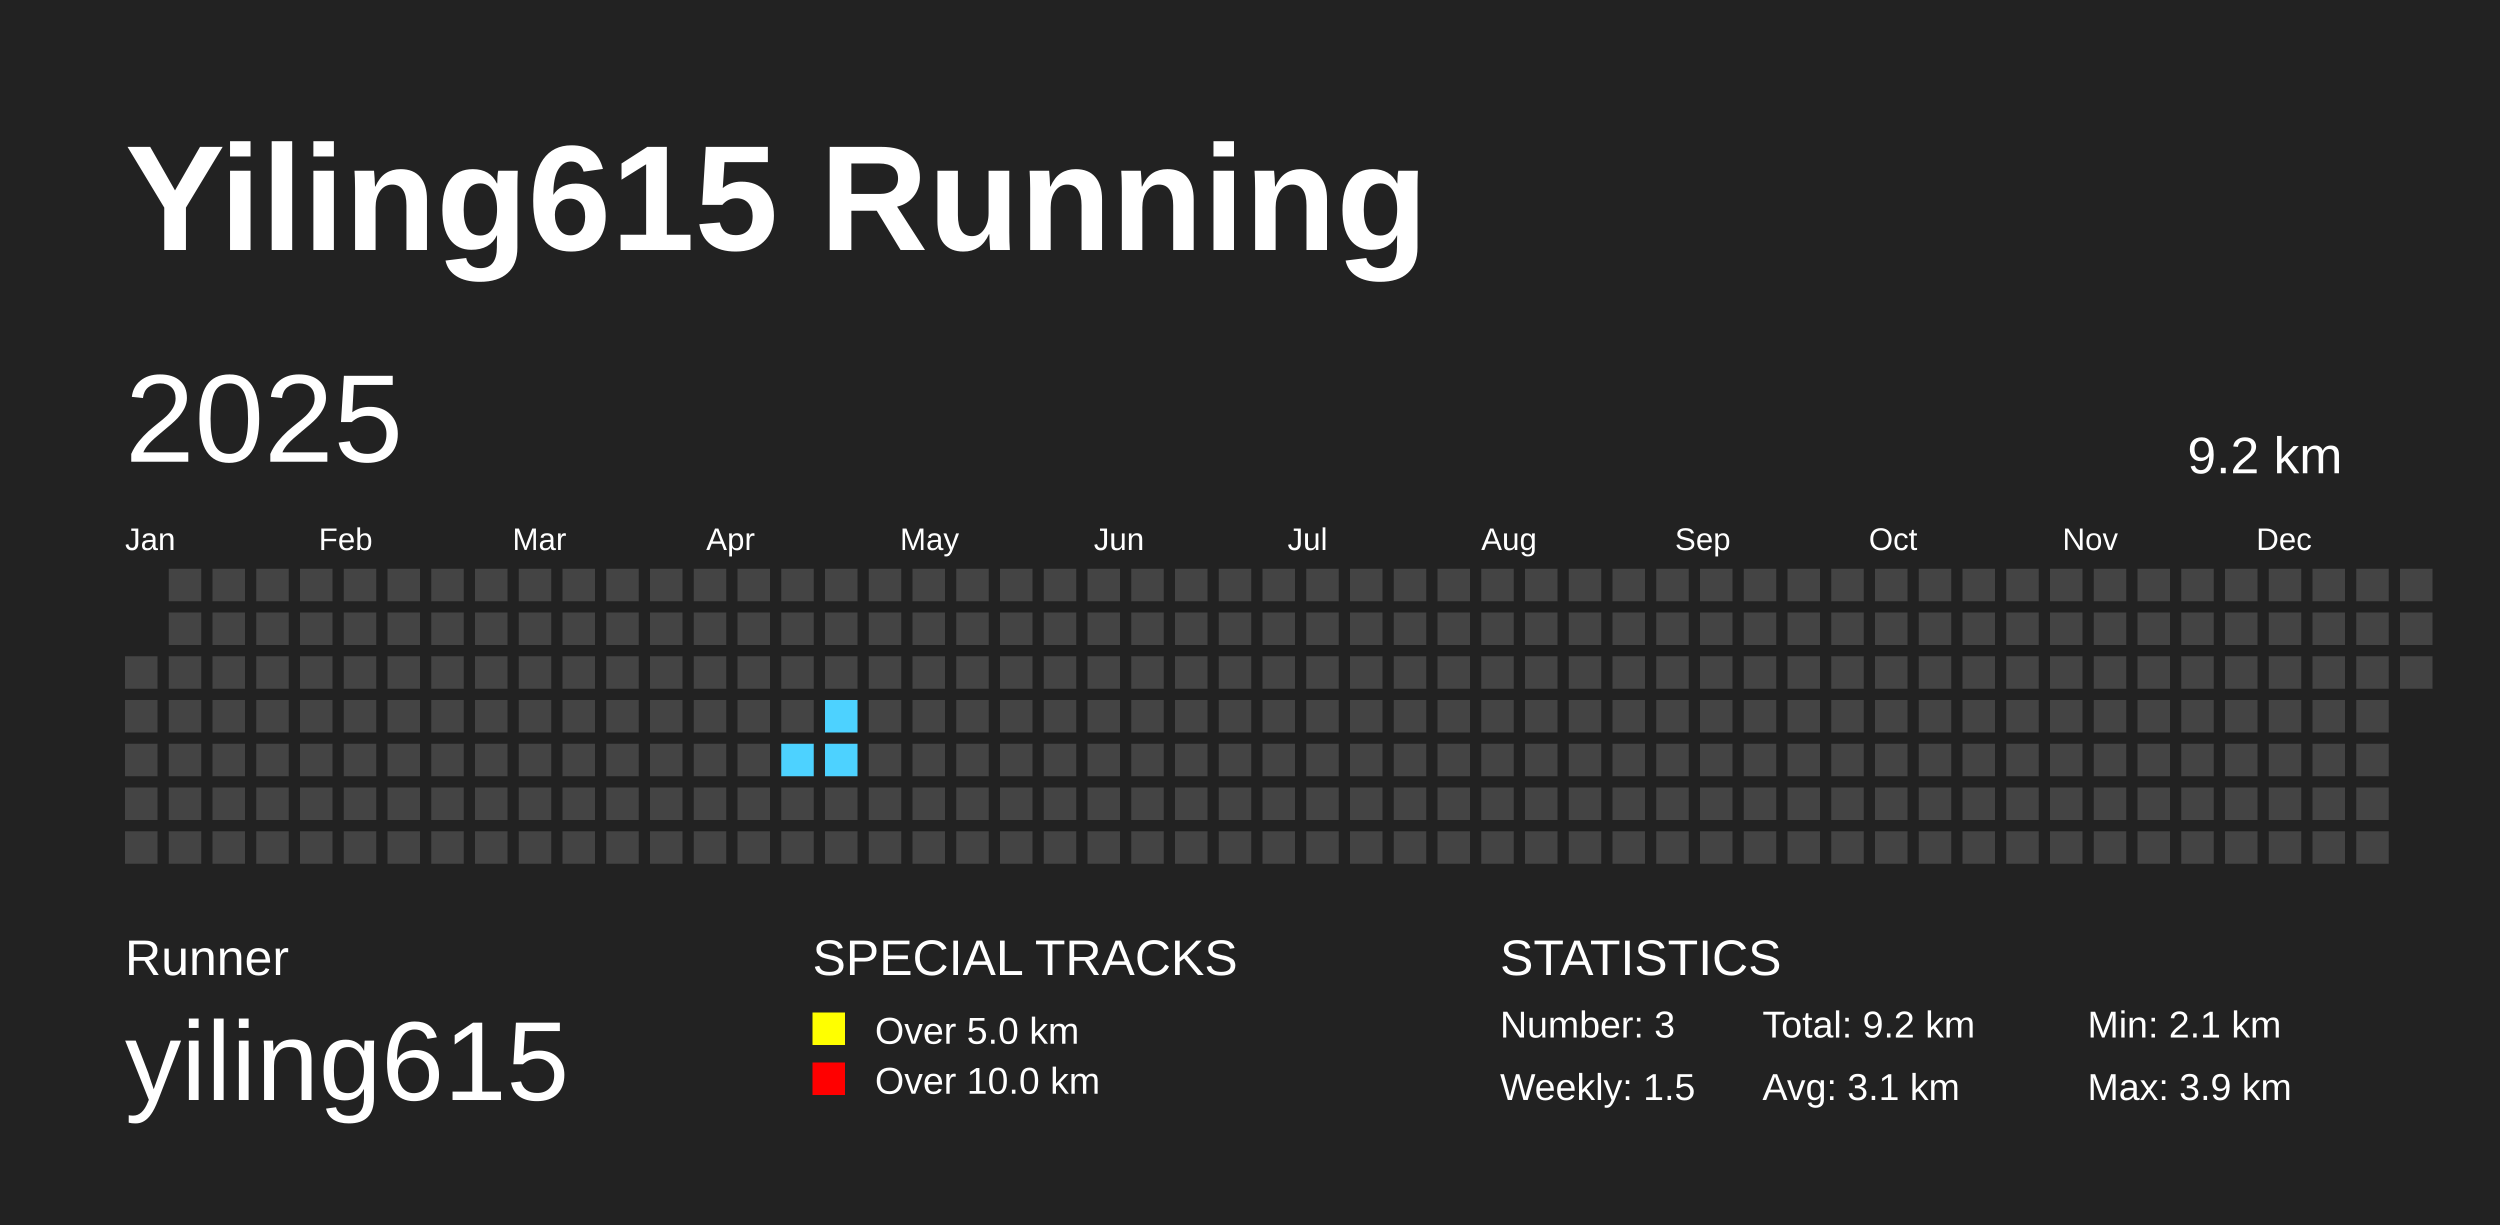
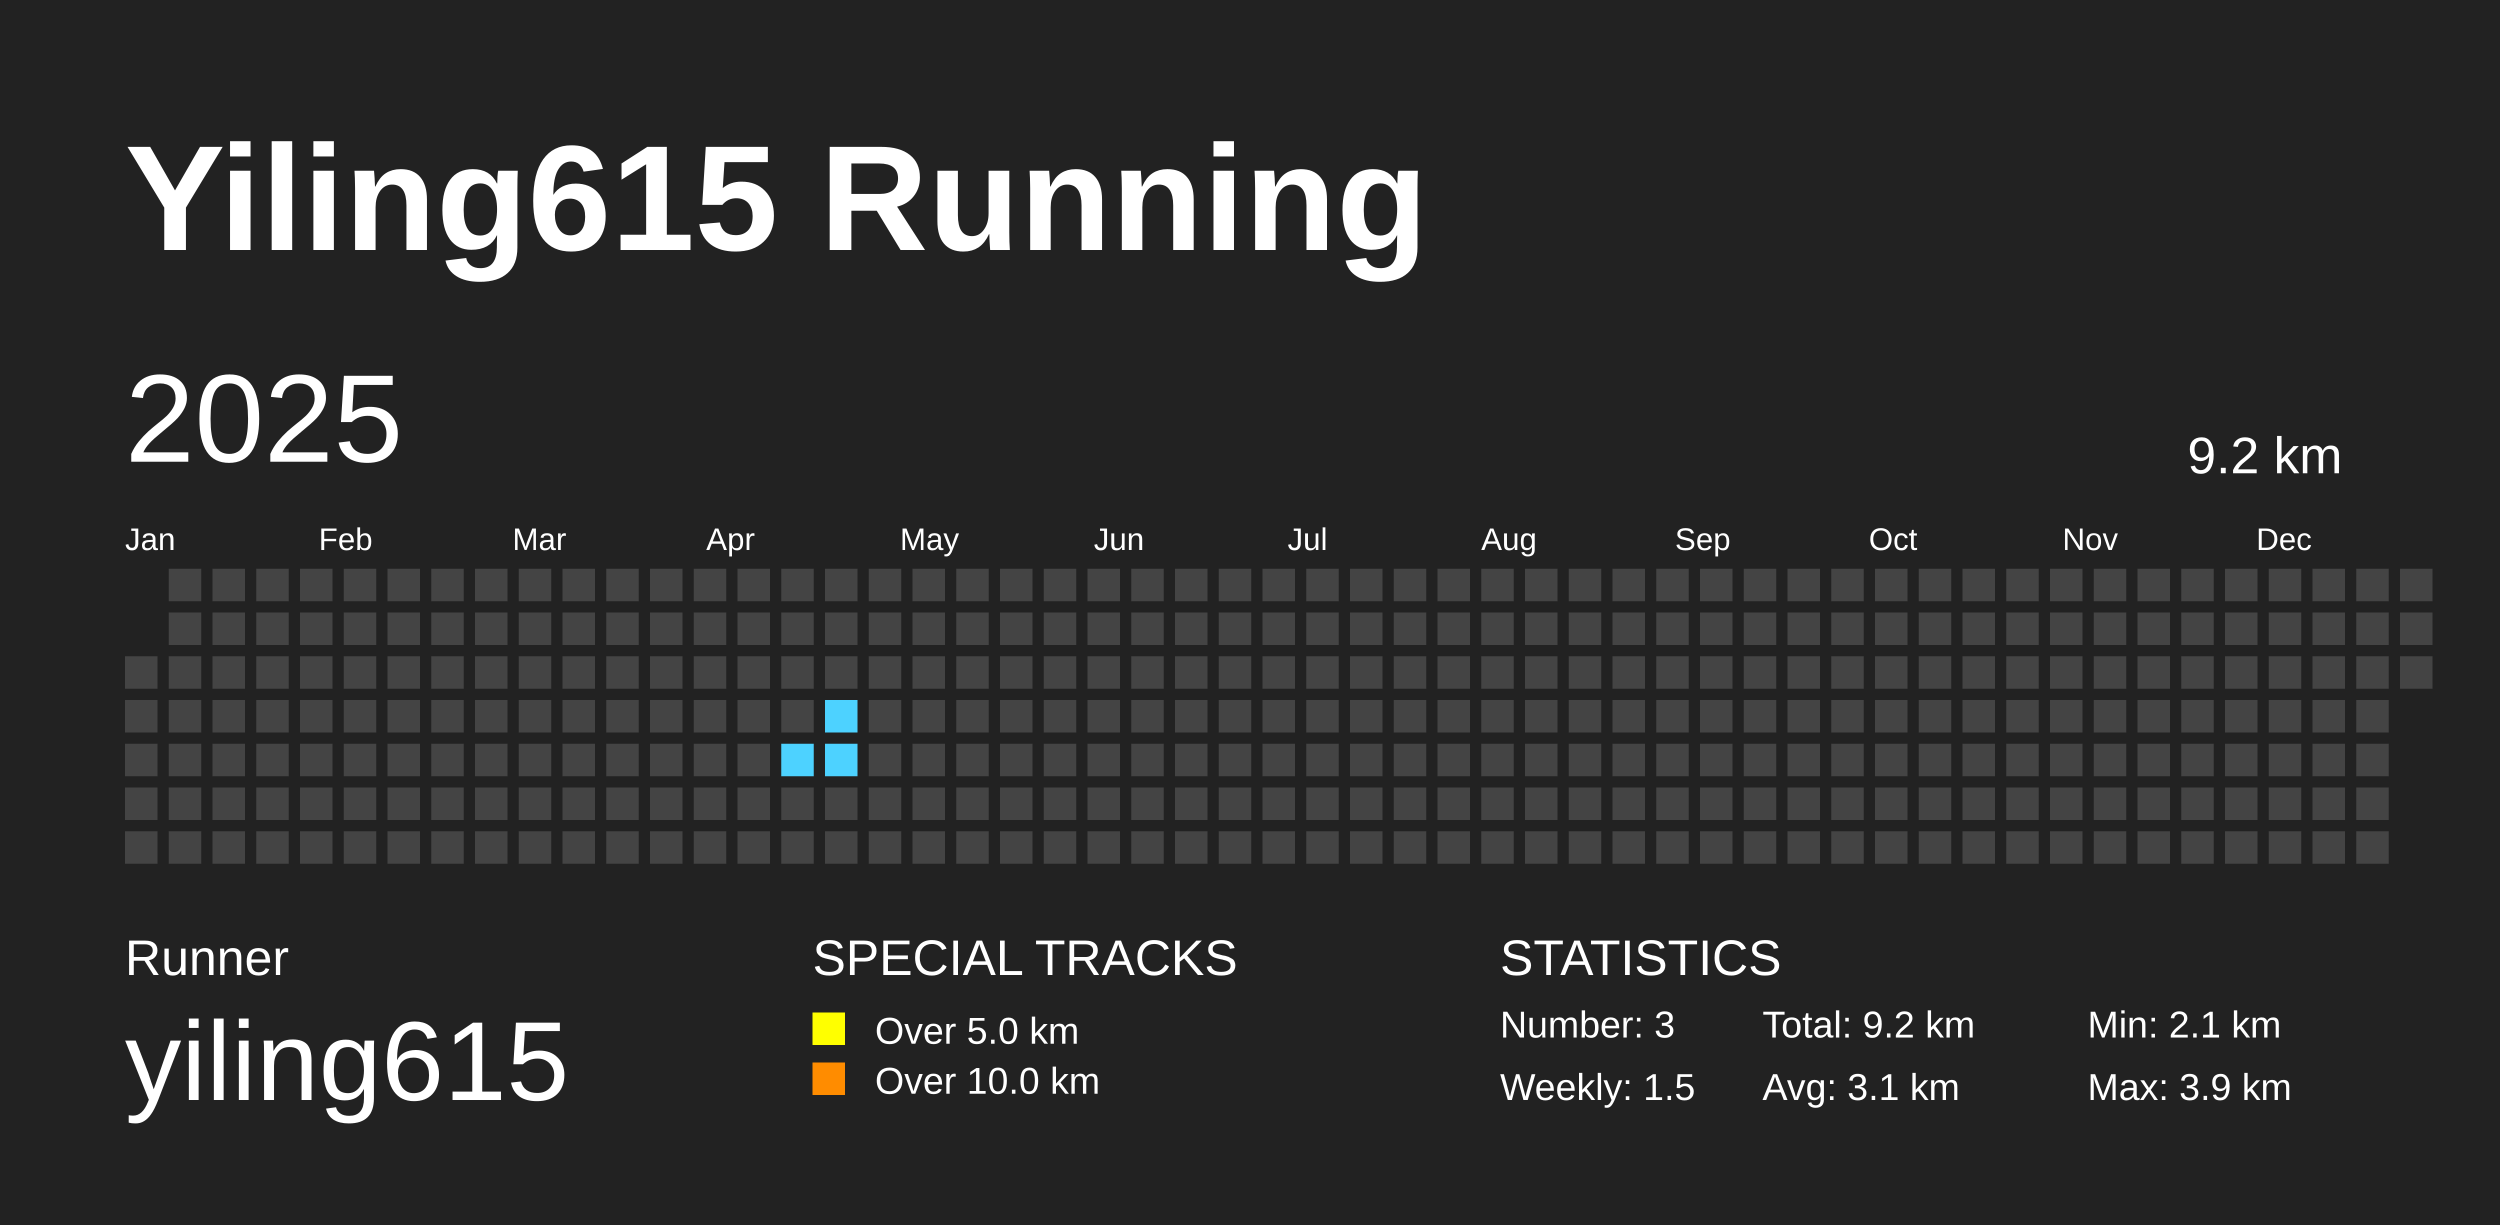
<svg xmlns="http://www.w3.org/2000/svg" baseProfile="full" height="98mm" version="1.1" viewBox="0,0,200,98" width="200mm">
  <defs />
  <rect fill="#222222" height="98" width="200" x="0" y="0" />
  <text fill="#FFFFFF" style="font-size:12px; font-family:Arial; font-weight:bold;" x="10" y="20">Yiling615 Running</text>
  <text fill="#FFFFFF" style="font-size:4px; font-family:Arial" x="10" y="78">Runner</text>
  <text fill="#FFFFFF" style="font-size:9px; font-family:Arial" x="10" y="88">yiling615</text>
  <text fill="#FFFFFF" style="font-size:4px; font-family:Arial" x="65" y="78">SPECIAL TRACKS</text>
  <rect fill="yellow" height="2.6" width="2.6" x="65" y="81" />
  <text fill="#FFFFFF" style="font-size:3px; font-family:Arial" x="70" y="83.5">Over 5.0 km</text>
-   <rect fill="red" height="2.6" width="2.6" x="65" y="85" />
+   <rect fill="darkorange" height="2.6" width="2.6" x="65" y="85" />
  <text fill="#FFFFFF" style="font-size:3px; font-family:Arial" x="70" y="87.5">Over 10.0 km</text>
  <text fill="#FFFFFF" style="font-size:4px; font-family:Arial" x="120" y="78">STATISTICS</text>
  <text fill="#FFFFFF" style="font-size:3px; font-family:Arial" x="120" y="83">Number: 3</text>
  <text fill="#FFFFFF" style="font-size:3px; font-family:Arial" x="120" y="88">Weekly: 1.5</text>
  <text fill="#FFFFFF" style="font-size:3px; font-family:Arial" x="141" y="83">Total: 9.2 km</text>
  <text fill="#FFFFFF" style="font-size:3px; font-family:Arial" x="141" y="88">Avg: 3.1 km</text>
  <text fill="#FFFFFF" style="font-size:3px; font-family:Arial" x="167" y="83">Min: 2.1 km</text>
  <text fill="#FFFFFF" style="font-size:3px; font-family:Arial" x="167" y="88">Max: 3.9 km</text>
  <text dominant-baseline="hanging" fill="#FFFFFF" style="font-size:10.0px; font-family:Arial;" x="10" y="30">2025</text>
  <text dominant-baseline="hanging" fill="#FFFFFF" style="font-size:4.125px; font-family:Arial;" x="175" y="35">9.2 km</text>
  <text fill="#FFFFFF" style="font-size:2.5px; font-family:Arial" x="10.0" y="44">Jan</text>
  <text fill="#FFFFFF" style="font-size:2.5px; font-family:Arial" x="25.5" y="44">Feb</text>
  <text fill="#FFFFFF" style="font-size:2.5px; font-family:Arial" x="41.0" y="44">Mar</text>
  <text fill="#FFFFFF" style="font-size:2.5px; font-family:Arial" x="56.5" y="44">Apr</text>
  <text fill="#FFFFFF" style="font-size:2.5px; font-family:Arial" x="72.0" y="44">May</text>
  <text fill="#FFFFFF" style="font-size:2.5px; font-family:Arial" x="87.5" y="44">Jun</text>
  <text fill="#FFFFFF" style="font-size:2.5px; font-family:Arial" x="103.0" y="44">Jul</text>
  <text fill="#FFFFFF" style="font-size:2.5px; font-family:Arial" x="118.5" y="44">Aug</text>
  <text fill="#FFFFFF" style="font-size:2.5px; font-family:Arial" x="134.0" y="44">Sep</text>
  <text fill="#FFFFFF" style="font-size:2.5px; font-family:Arial" x="149.5" y="44">Oct</text>
  <text fill="#FFFFFF" style="font-size:2.5px; font-family:Arial" x="165.0" y="44">Nov</text>
  <text fill="#FFFFFF" style="font-size:2.5px; font-family:Arial" x="180.5" y="44">Dec</text>
  <rect fill="#444444" height="2.6" width="2.6" x="10.0" y="52.5" />
  <rect fill="#444444" height="2.6" width="2.6" x="10.0" y="56.0" />
  <rect fill="#444444" height="2.6" width="2.6" x="10.0" y="59.5" />
  <rect fill="#444444" height="2.6" width="2.6" x="10.0" y="63.0" />
  <rect fill="#444444" height="2.6" width="2.6" x="10.0" y="66.5" />
  <rect fill="#444444" height="2.6" width="2.6" x="13.5" y="45.5" />
  <rect fill="#444444" height="2.6" width="2.6" x="13.5" y="49.0" />
  <rect fill="#444444" height="2.6" width="2.6" x="13.5" y="52.5" />
  <rect fill="#444444" height="2.6" width="2.6" x="13.5" y="56.0" />
  <rect fill="#444444" height="2.6" width="2.6" x="13.5" y="59.5" />
  <rect fill="#444444" height="2.6" width="2.6" x="13.5" y="63.0" />
  <rect fill="#444444" height="2.6" width="2.6" x="13.5" y="66.5" />
  <rect fill="#444444" height="2.6" width="2.6" x="17.0" y="45.5" />
  <rect fill="#444444" height="2.6" width="2.6" x="17.0" y="49.0" />
  <rect fill="#444444" height="2.6" width="2.6" x="17.0" y="52.5" />
  <rect fill="#444444" height="2.6" width="2.6" x="17.0" y="56.0" />
  <rect fill="#444444" height="2.6" width="2.6" x="17.0" y="59.5" />
  <rect fill="#444444" height="2.6" width="2.6" x="17.0" y="63.0" />
  <rect fill="#444444" height="2.6" width="2.6" x="17.0" y="66.5" />
  <rect fill="#444444" height="2.6" width="2.6" x="20.5" y="45.5" />
  <rect fill="#444444" height="2.6" width="2.6" x="20.5" y="49.0" />
  <rect fill="#444444" height="2.6" width="2.6" x="20.5" y="52.5" />
  <rect fill="#444444" height="2.6" width="2.6" x="20.5" y="56.0" />
  <rect fill="#444444" height="2.6" width="2.6" x="20.5" y="59.5" />
  <rect fill="#444444" height="2.6" width="2.6" x="20.5" y="63.0" />
  <rect fill="#444444" height="2.6" width="2.6" x="20.5" y="66.5" />
  <rect fill="#444444" height="2.6" width="2.6" x="24.0" y="45.5" />
  <rect fill="#444444" height="2.6" width="2.6" x="24.0" y="49.0" />
  <rect fill="#444444" height="2.6" width="2.6" x="24.0" y="52.5" />
  <rect fill="#444444" height="2.6" width="2.6" x="24.0" y="56.0" />
  <rect fill="#444444" height="2.6" width="2.6" x="24.0" y="59.5" />
  <rect fill="#444444" height="2.6" width="2.6" x="24.0" y="63.0" />
  <rect fill="#444444" height="2.6" width="2.6" x="24.0" y="66.5" />
  <rect fill="#444444" height="2.6" width="2.6" x="27.5" y="45.5" />
  <rect fill="#444444" height="2.6" width="2.6" x="27.5" y="49.0" />
  <rect fill="#444444" height="2.6" width="2.6" x="27.5" y="52.5" />
  <rect fill="#444444" height="2.6" width="2.6" x="27.5" y="56.0" />
  <rect fill="#444444" height="2.6" width="2.6" x="27.5" y="59.5" />
  <rect fill="#444444" height="2.6" width="2.6" x="27.5" y="63.0" />
  <rect fill="#444444" height="2.6" width="2.6" x="27.5" y="66.5" />
  <rect fill="#444444" height="2.6" width="2.6" x="31.0" y="45.5" />
  <rect fill="#444444" height="2.6" width="2.6" x="31.0" y="49.0" />
  <rect fill="#444444" height="2.6" width="2.6" x="31.0" y="52.5" />
  <rect fill="#444444" height="2.6" width="2.6" x="31.0" y="56.0" />
  <rect fill="#444444" height="2.6" width="2.6" x="31.0" y="59.5" />
  <rect fill="#444444" height="2.6" width="2.6" x="31.0" y="63.0" />
  <rect fill="#444444" height="2.6" width="2.6" x="31.0" y="66.5" />
  <rect fill="#444444" height="2.6" width="2.6" x="34.5" y="45.5" />
  <rect fill="#444444" height="2.6" width="2.6" x="34.5" y="49.0" />
  <rect fill="#444444" height="2.6" width="2.6" x="34.5" y="52.5" />
  <rect fill="#444444" height="2.6" width="2.6" x="34.5" y="56.0" />
  <rect fill="#444444" height="2.6" width="2.6" x="34.5" y="59.5" />
  <rect fill="#444444" height="2.6" width="2.6" x="34.5" y="63.0" />
  <rect fill="#444444" height="2.6" width="2.6" x="34.5" y="66.5" />
  <rect fill="#444444" height="2.6" width="2.6" x="38.0" y="45.5" />
  <rect fill="#444444" height="2.6" width="2.6" x="38.0" y="49.0" />
  <rect fill="#444444" height="2.6" width="2.6" x="38.0" y="52.5" />
  <rect fill="#444444" height="2.6" width="2.6" x="38.0" y="56.0" />
  <rect fill="#444444" height="2.6" width="2.6" x="38.0" y="59.5" />
  <rect fill="#444444" height="2.6" width="2.6" x="38.0" y="63.0" />
  <rect fill="#444444" height="2.6" width="2.6" x="38.0" y="66.5" />
  <rect fill="#444444" height="2.6" width="2.6" x="41.5" y="45.5" />
  <rect fill="#444444" height="2.6" width="2.6" x="41.5" y="49.0" />
  <rect fill="#444444" height="2.6" width="2.6" x="41.5" y="52.5" />
  <rect fill="#444444" height="2.6" width="2.6" x="41.5" y="56.0" />
  <rect fill="#444444" height="2.6" width="2.6" x="41.5" y="59.5" />
  <rect fill="#444444" height="2.6" width="2.6" x="41.5" y="63.0" />
  <rect fill="#444444" height="2.6" width="2.6" x="41.5" y="66.5" />
  <rect fill="#444444" height="2.6" width="2.6" x="45.0" y="45.5" />
  <rect fill="#444444" height="2.6" width="2.6" x="45.0" y="49.0" />
  <rect fill="#444444" height="2.6" width="2.6" x="45.0" y="52.5" />
  <rect fill="#444444" height="2.6" width="2.6" x="45.0" y="56.0" />
  <rect fill="#444444" height="2.6" width="2.6" x="45.0" y="59.5" />
  <rect fill="#444444" height="2.6" width="2.6" x="45.0" y="63.0" />
  <rect fill="#444444" height="2.6" width="2.6" x="45.0" y="66.5" />
  <rect fill="#444444" height="2.6" width="2.6" x="48.5" y="45.5" />
  <rect fill="#444444" height="2.6" width="2.6" x="48.5" y="49.0" />
  <rect fill="#444444" height="2.6" width="2.6" x="48.5" y="52.5" />
  <rect fill="#444444" height="2.6" width="2.6" x="48.5" y="56.0" />
  <rect fill="#444444" height="2.6" width="2.6" x="48.5" y="59.5" />
  <rect fill="#444444" height="2.6" width="2.6" x="48.5" y="63.0" />
  <rect fill="#444444" height="2.6" width="2.6" x="48.5" y="66.5" />
  <rect fill="#444444" height="2.6" width="2.6" x="52.0" y="45.5" />
  <rect fill="#444444" height="2.6" width="2.6" x="52.0" y="49.0" />
  <rect fill="#444444" height="2.6" width="2.6" x="52.0" y="52.5" />
  <rect fill="#444444" height="2.6" width="2.6" x="52.0" y="56.0" />
  <rect fill="#444444" height="2.6" width="2.6" x="52.0" y="59.5" />
  <rect fill="#444444" height="2.6" width="2.6" x="52.0" y="63.0" />
  <rect fill="#444444" height="2.6" width="2.6" x="52.0" y="66.5" />
  <rect fill="#444444" height="2.6" width="2.6" x="55.5" y="45.5" />
  <rect fill="#444444" height="2.6" width="2.6" x="55.5" y="49.0" />
  <rect fill="#444444" height="2.6" width="2.6" x="55.5" y="52.5" />
  <rect fill="#444444" height="2.6" width="2.6" x="55.5" y="56.0" />
  <rect fill="#444444" height="2.6" width="2.6" x="55.5" y="59.5" />
  <rect fill="#444444" height="2.6" width="2.6" x="55.5" y="63.0" />
  <rect fill="#444444" height="2.6" width="2.6" x="55.5" y="66.5" />
  <rect fill="#444444" height="2.6" width="2.6" x="59.0" y="45.5" />
  <rect fill="#444444" height="2.6" width="2.6" x="59.0" y="49.0" />
  <rect fill="#444444" height="2.6" width="2.6" x="59.0" y="52.5" />
  <rect fill="#444444" height="2.6" width="2.6" x="59.0" y="56.0" />
  <rect fill="#444444" height="2.6" width="2.6" x="59.0" y="59.5" />
  <rect fill="#444444" height="2.6" width="2.6" x="59.0" y="63.0" />
  <rect fill="#444444" height="2.6" width="2.6" x="59.0" y="66.5" />
  <rect fill="#444444" height="2.6" width="2.6" x="62.5" y="45.5" />
  <rect fill="#444444" height="2.6" width="2.6" x="62.5" y="49.0" />
  <rect fill="#444444" height="2.6" width="2.6" x="62.5" y="52.5" />
  <rect fill="#444444" height="2.6" width="2.6" x="62.5" y="56.0" />
  <rect fill="#4DD2FF" height="2.6" width="2.6" x="62.5" y="59.5" />
  <rect fill="#444444" height="2.6" width="2.6" x="62.5" y="63.0" />
  <rect fill="#444444" height="2.6" width="2.6" x="62.5" y="66.5" />
  <rect fill="#444444" height="2.6" width="2.6" x="66.0" y="45.5" />
  <rect fill="#444444" height="2.6" width="2.6" x="66.0" y="49.0" />
  <rect fill="#444444" height="2.6" width="2.6" x="66.0" y="52.5" />
  <rect fill="#4DD2FF" height="2.6" width="2.6" x="66.0" y="56.0" />
  <rect fill="#4DD2FF" height="2.6" width="2.6" x="66.0" y="59.5" />
  <rect fill="#444444" height="2.6" width="2.6" x="66.0" y="63.0" />
  <rect fill="#444444" height="2.6" width="2.6" x="66.0" y="66.5" />
  <rect fill="#444444" height="2.6" width="2.6" x="69.5" y="45.5" />
  <rect fill="#444444" height="2.6" width="2.6" x="69.5" y="49.0" />
  <rect fill="#444444" height="2.6" width="2.6" x="69.5" y="52.5" />
  <rect fill="#444444" height="2.6" width="2.6" x="69.5" y="56.0" />
  <rect fill="#444444" height="2.6" width="2.6" x="69.5" y="59.5" />
  <rect fill="#444444" height="2.6" width="2.6" x="69.5" y="63.0" />
  <rect fill="#444444" height="2.6" width="2.6" x="69.5" y="66.5" />
  <rect fill="#444444" height="2.6" width="2.6" x="73.0" y="45.5" />
  <rect fill="#444444" height="2.6" width="2.6" x="73.0" y="49.0" />
  <rect fill="#444444" height="2.6" width="2.6" x="73.0" y="52.5" />
  <rect fill="#444444" height="2.6" width="2.6" x="73.0" y="56.0" />
  <rect fill="#444444" height="2.6" width="2.6" x="73.0" y="59.5" />
  <rect fill="#444444" height="2.6" width="2.6" x="73.0" y="63.0" />
  <rect fill="#444444" height="2.6" width="2.6" x="73.0" y="66.5" />
  <rect fill="#444444" height="2.6" width="2.6" x="76.5" y="45.5" />
  <rect fill="#444444" height="2.6" width="2.6" x="76.5" y="49.0" />
  <rect fill="#444444" height="2.6" width="2.6" x="76.5" y="52.5" />
  <rect fill="#444444" height="2.6" width="2.6" x="76.5" y="56.0" />
  <rect fill="#444444" height="2.6" width="2.6" x="76.5" y="59.5" />
  <rect fill="#444444" height="2.6" width="2.6" x="76.5" y="63.0" />
  <rect fill="#444444" height="2.6" width="2.6" x="76.5" y="66.5" />
  <rect fill="#444444" height="2.6" width="2.6" x="80.0" y="45.5" />
  <rect fill="#444444" height="2.6" width="2.6" x="80.0" y="49.0" />
  <rect fill="#444444" height="2.6" width="2.6" x="80.0" y="52.5" />
  <rect fill="#444444" height="2.6" width="2.6" x="80.0" y="56.0" />
  <rect fill="#444444" height="2.6" width="2.6" x="80.0" y="59.5" />
  <rect fill="#444444" height="2.6" width="2.6" x="80.0" y="63.0" />
  <rect fill="#444444" height="2.6" width="2.6" x="80.0" y="66.5" />
  <rect fill="#444444" height="2.6" width="2.6" x="83.5" y="45.5" />
  <rect fill="#444444" height="2.6" width="2.6" x="83.5" y="49.0" />
  <rect fill="#444444" height="2.6" width="2.6" x="83.5" y="52.5" />
  <rect fill="#444444" height="2.6" width="2.6" x="83.5" y="56.0" />
  <rect fill="#444444" height="2.6" width="2.6" x="83.5" y="59.5" />
  <rect fill="#444444" height="2.6" width="2.6" x="83.5" y="63.0" />
  <rect fill="#444444" height="2.6" width="2.6" x="83.5" y="66.5" />
  <rect fill="#444444" height="2.6" width="2.6" x="87.0" y="45.5" />
  <rect fill="#444444" height="2.6" width="2.6" x="87.0" y="49.0" />
  <rect fill="#444444" height="2.6" width="2.6" x="87.0" y="52.5" />
  <rect fill="#444444" height="2.6" width="2.6" x="87.0" y="56.0" />
  <rect fill="#444444" height="2.6" width="2.6" x="87.0" y="59.5" />
  <rect fill="#444444" height="2.6" width="2.6" x="87.0" y="63.0" />
  <rect fill="#444444" height="2.6" width="2.6" x="87.0" y="66.5" />
  <rect fill="#444444" height="2.6" width="2.6" x="90.5" y="45.5" />
  <rect fill="#444444" height="2.6" width="2.6" x="90.5" y="49.0" />
  <rect fill="#444444" height="2.6" width="2.6" x="90.5" y="52.5" />
  <rect fill="#444444" height="2.6" width="2.6" x="90.5" y="56.0" />
  <rect fill="#444444" height="2.6" width="2.6" x="90.5" y="59.5" />
  <rect fill="#444444" height="2.6" width="2.6" x="90.5" y="63.0" />
  <rect fill="#444444" height="2.6" width="2.6" x="90.5" y="66.5" />
  <rect fill="#444444" height="2.6" width="2.6" x="94.0" y="45.5" />
  <rect fill="#444444" height="2.6" width="2.6" x="94.0" y="49.0" />
  <rect fill="#444444" height="2.6" width="2.6" x="94.0" y="52.5" />
  <rect fill="#444444" height="2.6" width="2.6" x="94.0" y="56.0" />
  <rect fill="#444444" height="2.6" width="2.6" x="94.0" y="59.5" />
  <rect fill="#444444" height="2.6" width="2.6" x="94.0" y="63.0" />
  <rect fill="#444444" height="2.6" width="2.6" x="94.0" y="66.5" />
  <rect fill="#444444" height="2.6" width="2.6" x="97.5" y="45.5" />
  <rect fill="#444444" height="2.6" width="2.6" x="97.5" y="49.0" />
  <rect fill="#444444" height="2.6" width="2.6" x="97.5" y="52.5" />
  <rect fill="#444444" height="2.6" width="2.6" x="97.5" y="56.0" />
  <rect fill="#444444" height="2.6" width="2.6" x="97.5" y="59.5" />
  <rect fill="#444444" height="2.6" width="2.6" x="97.5" y="63.0" />
  <rect fill="#444444" height="2.6" width="2.6" x="97.5" y="66.5" />
  <rect fill="#444444" height="2.6" width="2.6" x="101.0" y="45.5" />
  <rect fill="#444444" height="2.6" width="2.6" x="101.0" y="49.0" />
  <rect fill="#444444" height="2.6" width="2.6" x="101.0" y="52.5" />
  <rect fill="#444444" height="2.6" width="2.6" x="101.0" y="56.0" />
  <rect fill="#444444" height="2.6" width="2.6" x="101.0" y="59.5" />
  <rect fill="#444444" height="2.6" width="2.6" x="101.0" y="63.0" />
  <rect fill="#444444" height="2.6" width="2.6" x="101.0" y="66.5" />
  <rect fill="#444444" height="2.6" width="2.6" x="104.5" y="45.5" />
  <rect fill="#444444" height="2.6" width="2.6" x="104.5" y="49.0" />
  <rect fill="#444444" height="2.6" width="2.6" x="104.5" y="52.5" />
  <rect fill="#444444" height="2.6" width="2.6" x="104.5" y="56.0" />
  <rect fill="#444444" height="2.6" width="2.6" x="104.5" y="59.5" />
  <rect fill="#444444" height="2.6" width="2.6" x="104.5" y="63.0" />
  <rect fill="#444444" height="2.6" width="2.6" x="104.5" y="66.5" />
  <rect fill="#444444" height="2.6" width="2.6" x="108.0" y="45.5" />
  <rect fill="#444444" height="2.6" width="2.6" x="108.0" y="49.0" />
  <rect fill="#444444" height="2.6" width="2.6" x="108.0" y="52.5" />
  <rect fill="#444444" height="2.6" width="2.6" x="108.0" y="56.0" />
  <rect fill="#444444" height="2.6" width="2.6" x="108.0" y="59.5" />
  <rect fill="#444444" height="2.6" width="2.6" x="108.0" y="63.0" />
  <rect fill="#444444" height="2.6" width="2.6" x="108.0" y="66.5" />
  <rect fill="#444444" height="2.6" width="2.6" x="111.5" y="45.5" />
  <rect fill="#444444" height="2.6" width="2.6" x="111.5" y="49.0" />
  <rect fill="#444444" height="2.6" width="2.6" x="111.5" y="52.5" />
  <rect fill="#444444" height="2.6" width="2.6" x="111.5" y="56.0" />
  <rect fill="#444444" height="2.6" width="2.6" x="111.5" y="59.5" />
  <rect fill="#444444" height="2.6" width="2.6" x="111.5" y="63.0" />
  <rect fill="#444444" height="2.6" width="2.6" x="111.5" y="66.5" />
  <rect fill="#444444" height="2.6" width="2.6" x="115.0" y="45.5" />
  <rect fill="#444444" height="2.6" width="2.6" x="115.0" y="49.0" />
  <rect fill="#444444" height="2.6" width="2.6" x="115.0" y="52.5" />
  <rect fill="#444444" height="2.6" width="2.6" x="115.0" y="56.0" />
  <rect fill="#444444" height="2.6" width="2.6" x="115.0" y="59.5" />
  <rect fill="#444444" height="2.6" width="2.6" x="115.0" y="63.0" />
  <rect fill="#444444" height="2.6" width="2.6" x="115.0" y="66.5" />
  <rect fill="#444444" height="2.6" width="2.6" x="118.5" y="45.5" />
  <rect fill="#444444" height="2.6" width="2.6" x="118.5" y="49.0" />
  <rect fill="#444444" height="2.6" width="2.6" x="118.5" y="52.5" />
  <rect fill="#444444" height="2.6" width="2.6" x="118.5" y="56.0" />
  <rect fill="#444444" height="2.6" width="2.6" x="118.5" y="59.5" />
  <rect fill="#444444" height="2.6" width="2.6" x="118.5" y="63.0" />
  <rect fill="#444444" height="2.6" width="2.6" x="118.5" y="66.5" />
  <rect fill="#444444" height="2.6" width="2.6" x="122.0" y="45.5" />
  <rect fill="#444444" height="2.6" width="2.6" x="122.0" y="49.0" />
  <rect fill="#444444" height="2.6" width="2.6" x="122.0" y="52.5" />
  <rect fill="#444444" height="2.6" width="2.6" x="122.0" y="56.0" />
  <rect fill="#444444" height="2.6" width="2.6" x="122.0" y="59.5" />
  <rect fill="#444444" height="2.6" width="2.6" x="122.0" y="63.0" />
  <rect fill="#444444" height="2.6" width="2.6" x="122.0" y="66.5" />
  <rect fill="#444444" height="2.6" width="2.6" x="125.5" y="45.5" />
  <rect fill="#444444" height="2.6" width="2.6" x="125.5" y="49.0" />
  <rect fill="#444444" height="2.6" width="2.6" x="125.5" y="52.5" />
  <rect fill="#444444" height="2.6" width="2.6" x="125.5" y="56.0" />
  <rect fill="#444444" height="2.6" width="2.6" x="125.5" y="59.5" />
  <rect fill="#444444" height="2.6" width="2.6" x="125.5" y="63.0" />
  <rect fill="#444444" height="2.6" width="2.6" x="125.5" y="66.5" />
  <rect fill="#444444" height="2.6" width="2.6" x="129.0" y="45.5" />
  <rect fill="#444444" height="2.6" width="2.6" x="129.0" y="49.0" />
  <rect fill="#444444" height="2.6" width="2.6" x="129.0" y="52.5" />
  <rect fill="#444444" height="2.6" width="2.6" x="129.0" y="56.0" />
  <rect fill="#444444" height="2.6" width="2.6" x="129.0" y="59.5" />
  <rect fill="#444444" height="2.6" width="2.6" x="129.0" y="63.0" />
  <rect fill="#444444" height="2.6" width="2.6" x="129.0" y="66.5" />
  <rect fill="#444444" height="2.6" width="2.6" x="132.5" y="45.5" />
  <rect fill="#444444" height="2.6" width="2.6" x="132.5" y="49.0" />
  <rect fill="#444444" height="2.6" width="2.6" x="132.5" y="52.5" />
  <rect fill="#444444" height="2.6" width="2.6" x="132.5" y="56.0" />
  <rect fill="#444444" height="2.6" width="2.6" x="132.5" y="59.5" />
  <rect fill="#444444" height="2.6" width="2.6" x="132.5" y="63.0" />
  <rect fill="#444444" height="2.6" width="2.6" x="132.5" y="66.5" />
  <rect fill="#444444" height="2.6" width="2.6" x="136.0" y="45.5" />
  <rect fill="#444444" height="2.6" width="2.6" x="136.0" y="49.0" />
  <rect fill="#444444" height="2.6" width="2.6" x="136.0" y="52.5" />
  <rect fill="#444444" height="2.6" width="2.6" x="136.0" y="56.0" />
  <rect fill="#444444" height="2.6" width="2.6" x="136.0" y="59.5" />
  <rect fill="#444444" height="2.6" width="2.6" x="136.0" y="63.0" />
  <rect fill="#444444" height="2.6" width="2.6" x="136.0" y="66.5" />
  <rect fill="#444444" height="2.6" width="2.6" x="139.5" y="45.5" />
  <rect fill="#444444" height="2.6" width="2.6" x="139.5" y="49.0" />
  <rect fill="#444444" height="2.6" width="2.6" x="139.5" y="52.5" />
  <rect fill="#444444" height="2.6" width="2.6" x="139.5" y="56.0" />
  <rect fill="#444444" height="2.6" width="2.6" x="139.5" y="59.5" />
  <rect fill="#444444" height="2.6" width="2.6" x="139.5" y="63.0" />
  <rect fill="#444444" height="2.6" width="2.6" x="139.5" y="66.5" />
  <rect fill="#444444" height="2.6" width="2.6" x="143.0" y="45.5" />
  <rect fill="#444444" height="2.6" width="2.6" x="143.0" y="49.0" />
  <rect fill="#444444" height="2.6" width="2.6" x="143.0" y="52.5" />
  <rect fill="#444444" height="2.6" width="2.6" x="143.0" y="56.0" />
  <rect fill="#444444" height="2.6" width="2.6" x="143.0" y="59.5" />
  <rect fill="#444444" height="2.6" width="2.6" x="143.0" y="63.0" />
  <rect fill="#444444" height="2.6" width="2.6" x="143.0" y="66.5" />
  <rect fill="#444444" height="2.6" width="2.6" x="146.5" y="45.5" />
  <rect fill="#444444" height="2.6" width="2.6" x="146.5" y="49.0" />
  <rect fill="#444444" height="2.6" width="2.6" x="146.5" y="52.5" />
  <rect fill="#444444" height="2.6" width="2.6" x="146.5" y="56.0" />
  <rect fill="#444444" height="2.6" width="2.6" x="146.5" y="59.5" />
  <rect fill="#444444" height="2.6" width="2.6" x="146.5" y="63.0" />
  <rect fill="#444444" height="2.6" width="2.6" x="146.5" y="66.5" />
  <rect fill="#444444" height="2.6" width="2.6" x="150.0" y="45.5" />
  <rect fill="#444444" height="2.6" width="2.6" x="150.0" y="49.0" />
  <rect fill="#444444" height="2.6" width="2.6" x="150.0" y="52.5" />
  <rect fill="#444444" height="2.6" width="2.6" x="150.0" y="56.0" />
  <rect fill="#444444" height="2.6" width="2.6" x="150.0" y="59.5" />
  <rect fill="#444444" height="2.6" width="2.6" x="150.0" y="63.0" />
  <rect fill="#444444" height="2.6" width="2.6" x="150.0" y="66.5" />
  <rect fill="#444444" height="2.6" width="2.6" x="153.5" y="45.5" />
  <rect fill="#444444" height="2.6" width="2.6" x="153.5" y="49.0" />
  <rect fill="#444444" height="2.6" width="2.6" x="153.5" y="52.5" />
  <rect fill="#444444" height="2.6" width="2.6" x="153.5" y="56.0" />
  <rect fill="#444444" height="2.6" width="2.6" x="153.5" y="59.5" />
  <rect fill="#444444" height="2.6" width="2.6" x="153.5" y="63.0" />
  <rect fill="#444444" height="2.6" width="2.6" x="153.5" y="66.5" />
  <rect fill="#444444" height="2.6" width="2.6" x="157.0" y="45.5" />
  <rect fill="#444444" height="2.6" width="2.6" x="157.0" y="49.0" />
  <rect fill="#444444" height="2.6" width="2.6" x="157.0" y="52.5" />
  <rect fill="#444444" height="2.6" width="2.6" x="157.0" y="56.0" />
  <rect fill="#444444" height="2.6" width="2.6" x="157.0" y="59.5" />
  <rect fill="#444444" height="2.6" width="2.6" x="157.0" y="63.0" />
  <rect fill="#444444" height="2.6" width="2.6" x="157.0" y="66.5" />
  <rect fill="#444444" height="2.6" width="2.6" x="160.5" y="45.5" />
  <rect fill="#444444" height="2.6" width="2.6" x="160.5" y="49.0" />
  <rect fill="#444444" height="2.6" width="2.6" x="160.5" y="52.5" />
  <rect fill="#444444" height="2.6" width="2.6" x="160.5" y="56.0" />
  <rect fill="#444444" height="2.6" width="2.6" x="160.5" y="59.5" />
  <rect fill="#444444" height="2.6" width="2.6" x="160.5" y="63.0" />
  <rect fill="#444444" height="2.6" width="2.6" x="160.5" y="66.5" />
  <rect fill="#444444" height="2.6" width="2.6" x="164.0" y="45.5" />
  <rect fill="#444444" height="2.6" width="2.6" x="164.0" y="49.0" />
  <rect fill="#444444" height="2.6" width="2.6" x="164.0" y="52.5" />
  <rect fill="#444444" height="2.6" width="2.6" x="164.0" y="56.0" />
  <rect fill="#444444" height="2.6" width="2.6" x="164.0" y="59.5" />
  <rect fill="#444444" height="2.6" width="2.6" x="164.0" y="63.0" />
  <rect fill="#444444" height="2.6" width="2.6" x="164.0" y="66.5" />
  <rect fill="#444444" height="2.6" width="2.6" x="167.5" y="45.5" />
  <rect fill="#444444" height="2.6" width="2.6" x="167.5" y="49.0" />
  <rect fill="#444444" height="2.6" width="2.6" x="167.5" y="52.5" />
  <rect fill="#444444" height="2.6" width="2.6" x="167.5" y="56.0" />
  <rect fill="#444444" height="2.6" width="2.6" x="167.5" y="59.5" />
  <rect fill="#444444" height="2.6" width="2.6" x="167.5" y="63.0" />
  <rect fill="#444444" height="2.6" width="2.6" x="167.5" y="66.5" />
  <rect fill="#444444" height="2.6" width="2.6" x="171.0" y="45.5" />
  <rect fill="#444444" height="2.6" width="2.6" x="171.0" y="49.0" />
  <rect fill="#444444" height="2.6" width="2.6" x="171.0" y="52.5" />
  <rect fill="#444444" height="2.6" width="2.6" x="171.0" y="56.0" />
  <rect fill="#444444" height="2.6" width="2.6" x="171.0" y="59.5" />
  <rect fill="#444444" height="2.6" width="2.6" x="171.0" y="63.0" />
  <rect fill="#444444" height="2.6" width="2.6" x="171.0" y="66.5" />
  <rect fill="#444444" height="2.6" width="2.6" x="174.5" y="45.5" />
  <rect fill="#444444" height="2.6" width="2.6" x="174.5" y="49.0" />
  <rect fill="#444444" height="2.6" width="2.6" x="174.5" y="52.5" />
  <rect fill="#444444" height="2.6" width="2.6" x="174.5" y="56.0" />
  <rect fill="#444444" height="2.6" width="2.6" x="174.5" y="59.5" />
  <rect fill="#444444" height="2.6" width="2.6" x="174.5" y="63.0" />
  <rect fill="#444444" height="2.6" width="2.6" x="174.5" y="66.5" />
  <rect fill="#444444" height="2.6" width="2.6" x="178.0" y="45.5" />
  <rect fill="#444444" height="2.6" width="2.6" x="178.0" y="49.0" />
  <rect fill="#444444" height="2.6" width="2.6" x="178.0" y="52.5" />
  <rect fill="#444444" height="2.6" width="2.6" x="178.0" y="56.0" />
  <rect fill="#444444" height="2.6" width="2.6" x="178.0" y="59.5" />
  <rect fill="#444444" height="2.6" width="2.6" x="178.0" y="63.0" />
  <rect fill="#444444" height="2.6" width="2.6" x="178.0" y="66.5" />
  <rect fill="#444444" height="2.6" width="2.6" x="181.5" y="45.5" />
  <rect fill="#444444" height="2.6" width="2.6" x="181.5" y="49.0" />
  <rect fill="#444444" height="2.6" width="2.6" x="181.5" y="52.5" />
  <rect fill="#444444" height="2.6" width="2.6" x="181.5" y="56.0" />
  <rect fill="#444444" height="2.6" width="2.6" x="181.5" y="59.5" />
  <rect fill="#444444" height="2.6" width="2.6" x="181.5" y="63.0" />
  <rect fill="#444444" height="2.6" width="2.6" x="181.5" y="66.5" />
  <rect fill="#444444" height="2.6" width="2.6" x="185.0" y="45.5" />
  <rect fill="#444444" height="2.6" width="2.6" x="185.0" y="49.0" />
  <rect fill="#444444" height="2.6" width="2.6" x="185.0" y="52.5" />
  <rect fill="#444444" height="2.6" width="2.6" x="185.0" y="56.0" />
  <rect fill="#444444" height="2.6" width="2.6" x="185.0" y="59.5" />
  <rect fill="#444444" height="2.6" width="2.6" x="185.0" y="63.0" />
  <rect fill="#444444" height="2.6" width="2.6" x="185.0" y="66.5" />
  <rect fill="#444444" height="2.6" width="2.6" x="188.5" y="45.5" />
  <rect fill="#444444" height="2.6" width="2.6" x="188.5" y="49.0" />
  <rect fill="#444444" height="2.6" width="2.6" x="188.5" y="52.5" />
  <rect fill="#444444" height="2.6" width="2.6" x="188.5" y="56.0" />
  <rect fill="#444444" height="2.6" width="2.6" x="188.5" y="59.5" />
  <rect fill="#444444" height="2.6" width="2.6" x="188.5" y="63.0" />
  <rect fill="#444444" height="2.6" width="2.6" x="188.5" y="66.5" />
  <rect fill="#444444" height="2.6" width="2.6" x="192.0" y="45.5" />
  <rect fill="#444444" height="2.6" width="2.6" x="192.0" y="49.0" />
  <rect fill="#444444" height="2.6" width="2.6" x="192.0" y="52.5" />
</svg>
